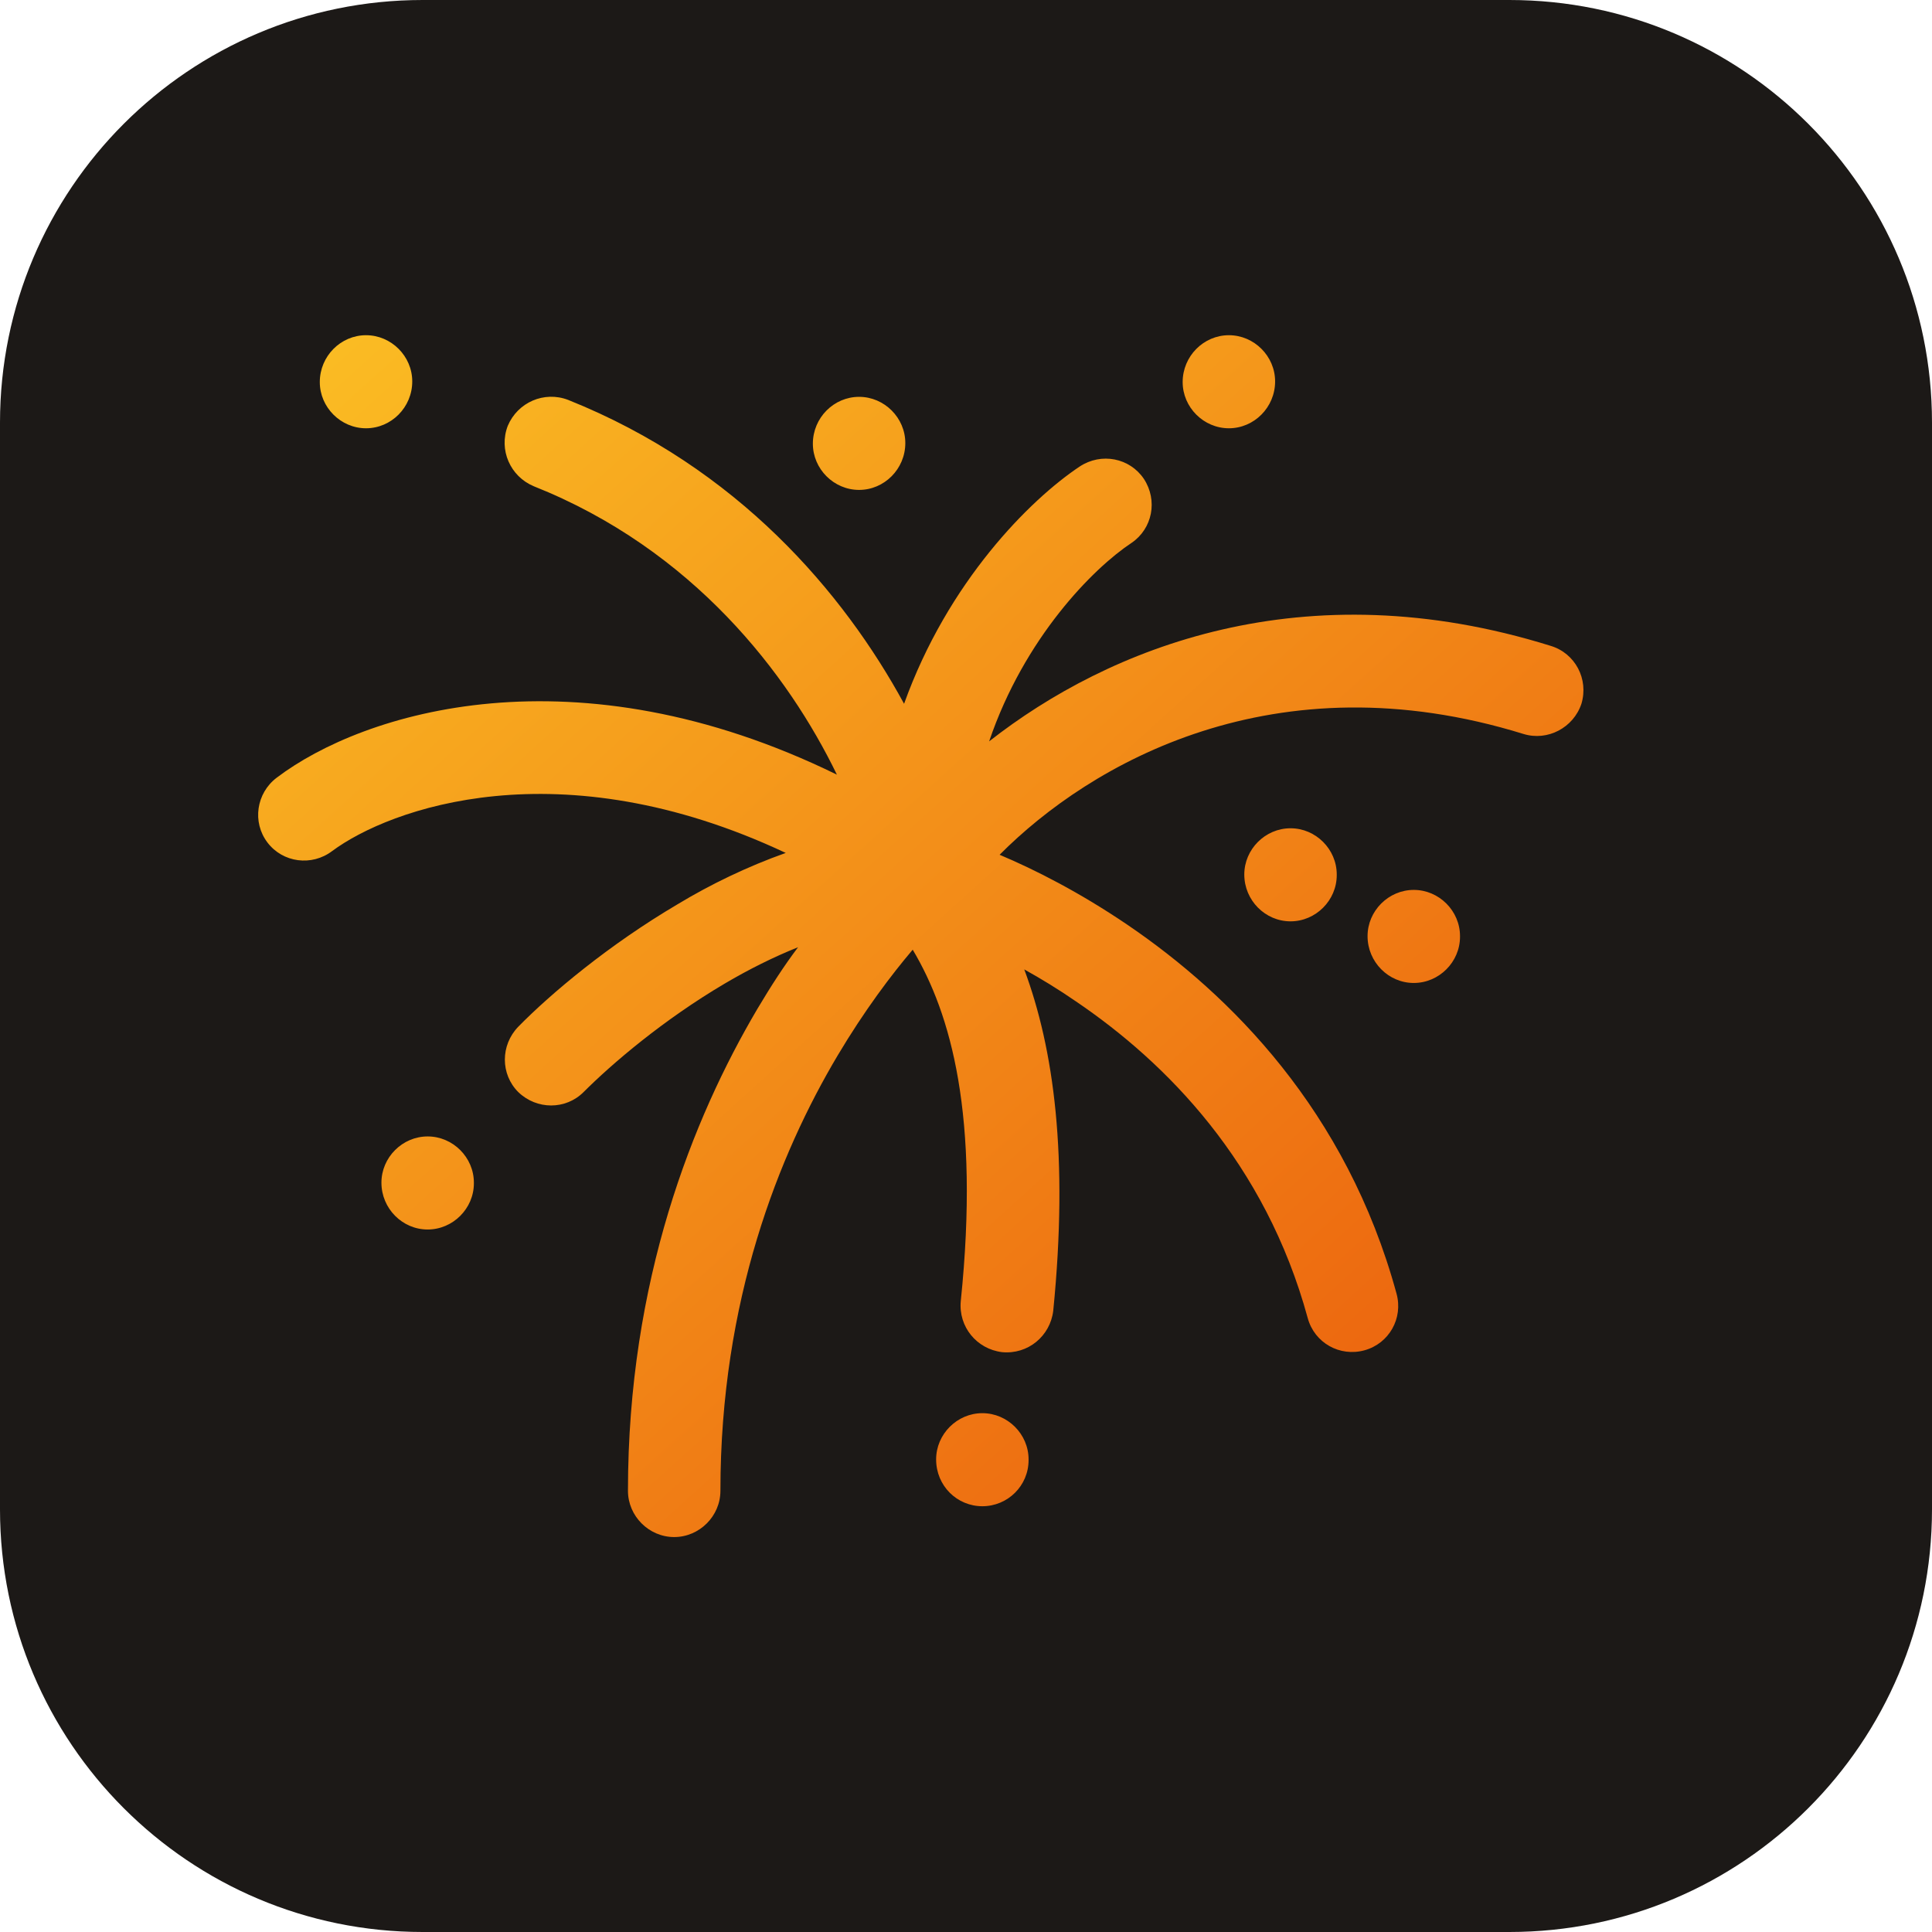
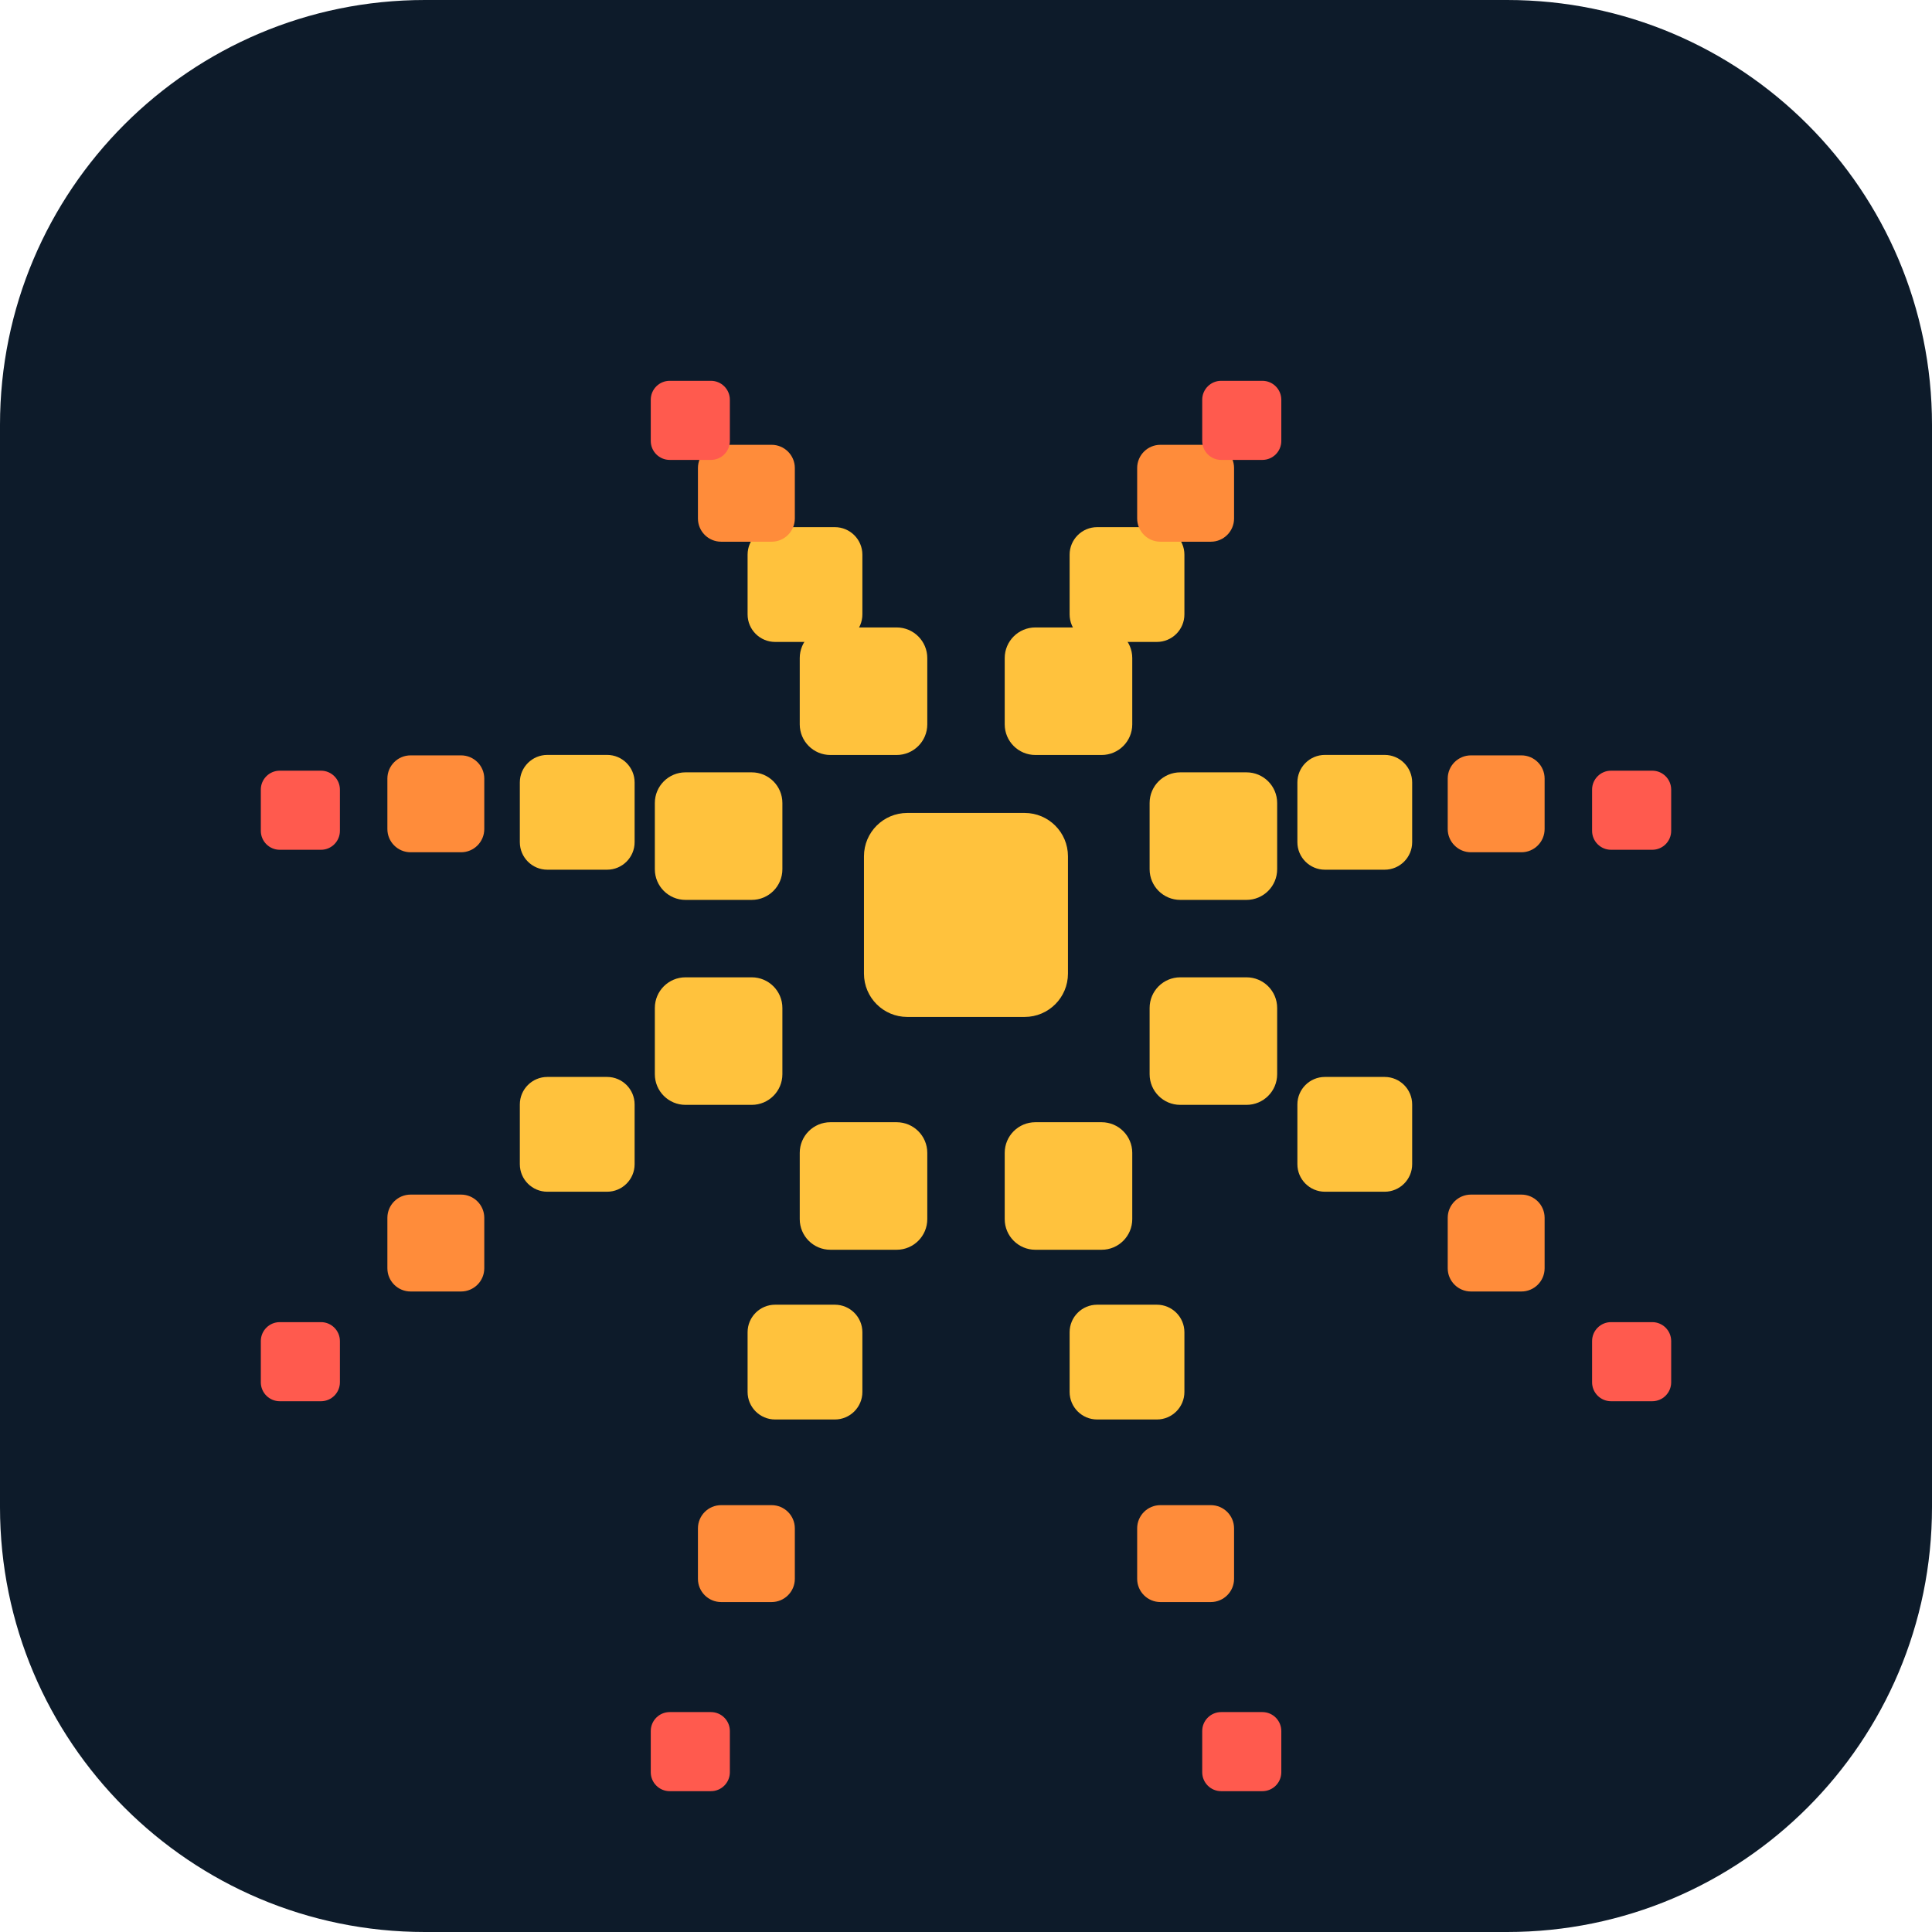
- <svg xmlns="http://www.w3.org/2000/svg" width="256" height="256" viewBox="0 0 256 256">
-   <defs>
-     <linearGradient id="ember" x1="0" y1="0" x2="1" y2="1">
-       <stop offset="0" stop-color="#FBBF24" />
-       <stop offset="1" stop-color="#EA580C" />
-     </linearGradient>
-   </defs>
-   <rect width="256" height="256" rx="56" fill="#1c1917" />
-   <g transform="translate(24 24) scale(8.1667)">
-     <path d="M17 2.5C17.41 2.5 17.75 2.84 17.75 3.25C17.75 3.67 17.41 4.01 17 4.01C16.59 4.01 16.25 3.67 16.25 3.26C16.25 2.84 16.59 2.5 17 2.5ZM6.28 3.55C5.89 3.4 5.46 3.59 5.3 3.97C5.15 4.36 5.34 4.79 5.72 4.95C8.31 5.98 9.85 8 10.64 9.63C6.39 7.55 2.96 8.61 1.55 9.68C1.22 9.93 1.15 10.4 1.4 10.73C1.65 11.06 2.12 11.12 2.45 10.87C3.38 10.18 6.13 9.17 9.81 10.9C9.19 11.12 8.59 11.41 8.06 11.73C6.94 12.39 6 13.18 5.47 13.72C5.18 14.02 5.18 14.49 5.47 14.78C5.77 15.07 6.24 15.07 6.53 14.78C6.99 14.32 7.82 13.61 8.82 13.02C9.21 12.79 9.61 12.59 10.01 12.43C9.79 12.72 9.57 13.06 9.35 13.43C8.3 15.21 7.25 17.84 7.25 21.25C7.25 21.66 7.59 22 8 22C8.41 22 8.75 21.66 8.75 21.25C8.75 18.16 9.7 15.79 10.65 14.19C11.09 13.45 11.53 12.87 11.87 12.47C12.49 13.51 12.96 15.16 12.65 18.17C12.61 18.59 12.91 18.95 13.32 19C13.74 19.04 14.1 18.74 14.15 18.33C14.4 15.82 14.16 14.08 13.68 12.79C13.95 12.94 14.23 13.11 14.52 13.31C15.98 14.3 17.59 15.92 18.28 18.45C18.39 18.85 18.8 19.08 19.2 18.97C19.6 18.86 19.83 18.45 19.72 18.05C18.91 15.08 17.02 13.2 15.36 12.07C14.58 11.54 13.85 11.17 13.28 10.93C14.75 9.45 17.74 7.72 21.78 8.97C22.17 9.09 22.59 8.87 22.72 8.48C22.84 8.08 22.62 7.66 22.22 7.54C18.21 6.29 15.05 7.57 13.11 9.09C13.68 7.41 14.8 6.28 15.42 5.87C15.76 5.64 15.85 5.18 15.62 4.83C15.39 4.49 14.93 4.4 14.58 4.63C13.77 5.17 12.44 6.5 11.73 8.48C10.75 6.68 9.03 4.65 6.28 3.55ZM13.75 20.74C13.75 20.33 13.41 19.99 13 19.99C12.59 19.99 12.25 20.33 12.25 20.74C12.25 21.17 12.59 21.5 13 21.5C13.41 21.5 13.75 21.17 13.75 20.75V20.74ZM20.75 12.25C20.75 11.84 20.41 11.5 20 11.5C19.59 11.5 19.25 11.84 19.25 12.25C19.25 12.67 19.59 13.01 20 13.01C20.41 13.01 20.75 12.67 20.75 12.26V12.25ZM11 3.5C11.41 3.5 11.75 3.84 11.75 4.25C11.75 4.67 11.41 5.01 11 5.01C10.59 5.01 10.25 4.67 10.25 4.26C10.25 3.84 10.59 3.5 11 3.5ZM18.75 11.25C18.75 10.84 18.41 10.5 18 10.5C17.59 10.5 17.25 10.84 17.25 11.25C17.25 11.67 17.59 12.01 18 12.01C18.41 12.01 18.75 11.67 18.75 11.26V11.25ZM3 2.5C3.41 2.5 3.75 2.84 3.75 3.25C3.75 3.67 3.41 4.01 3 4.01C2.59 4.01 2.25 3.67 2.25 3.26C2.25 2.84 2.59 2.5 3 2.5ZM4.75 16.25C4.75 15.84 4.41 15.5 4 15.5C3.59 15.5 3.25 15.84 3.25 16.25C3.25 16.67 3.59 17.01 4 17.01C4.41 17.01 4.75 16.67 4.75 16.26V16.25Z" fill="url(#ember)" fill-rule="evenodd" />
-   </g>
+ <svg xmlns="http://www.w3.org/2000/svg" width="256" height="256" viewBox="0 0 256 256" role="img" aria-label="Aludra">
+   <rect width="256" height="256" rx="56.3" fill="#0D1B2A" />
+   <rect x="114.48" y="107.72" width="27.03" height="27.03" rx="5.74" fill="#FFC23D" />
+   <rect x="133.13" y="83.14" width="16.90" height="16.90" rx="4.06" fill="#FFC23D" />
+   <rect x="141.73" y="69.85" width="15.21" height="15.21" rx="3.65" fill="#FFC23D" />
+   <rect x="150.68" y="58.94" width="12.84" height="12.84" rx="3.08" fill="#FF8C3A" />
+   <rect x="159.30" y="50.46" width="10.48" height="10.48" rx="2.51" fill="#FF5A4E" />
+   <rect x="152.33" y="102.34" width="16.90" height="16.90" rx="4.06" fill="#FFC23D" />
+   <rect x="171.91" y="100.03" width="15.21" height="15.21" rx="3.65" fill="#FFC23D" />
+   <rect x="191.83" y="100.09" width="12.84" height="12.84" rx="3.08" fill="#FF8C3A" />
+   <rect x="210.96" y="102.12" width="10.48" height="10.48" rx="2.51" fill="#FF5A4E" />
+   <rect x="152.33" y="129.50" width="16.90" height="16.90" rx="4.06" fill="#FFC23D" />
+   <rect x="171.91" y="142.70" width="15.21" height="15.21" rx="3.65" fill="#FFC23D" />
+   <rect x="191.83" y="158.29" width="12.84" height="12.84" rx="3.08" fill="#FF8C3A" />
+   <rect x="210.96" y="175.19" width="10.48" height="10.48" rx="2.51" fill="#FF5A4E" />
+   <rect x="133.13" y="148.70" width="16.90" height="16.90" rx="4.06" fill="#FFC23D" />
+   <rect x="141.73" y="172.88" width="15.21" height="15.21" rx="3.65" fill="#FFC23D" />
+   <rect x="150.68" y="199.44" width="12.84" height="12.84" rx="3.08" fill="#FF8C3A" />
+   <rect x="159.30" y="226.86" width="10.48" height="10.48" rx="2.51" fill="#FF5A4E" />
+   <rect x="105.97" y="148.70" width="16.90" height="16.90" rx="4.06" fill="#FFC23D" />
+   <rect x="99.06" y="172.88" width="15.21" height="15.21" rx="3.65" fill="#FFC23D" />
+   <rect x="92.48" y="199.44" width="12.84" height="12.84" rx="3.08" fill="#FF8C3A" />
+   <rect x="86.23" y="226.86" width="10.48" height="10.48" rx="2.51" fill="#FF5A4E" />
+   <rect x="86.77" y="129.50" width="16.90" height="16.90" rx="4.06" fill="#FFC23D" />
+   <rect x="68.88" y="142.70" width="15.21" height="15.21" rx="3.65" fill="#FFC23D" />
+   <rect x="51.33" y="158.29" width="12.84" height="12.84" rx="3.08" fill="#FF8C3A" />
+   <rect x="34.56" y="175.19" width="10.48" height="10.48" rx="2.51" fill="#FF5A4E" />
+   <rect x="86.77" y="102.34" width="16.90" height="16.90" rx="4.06" fill="#FFC23D" />
+   <rect x="68.88" y="100.03" width="15.21" height="15.21" rx="3.65" fill="#FFC23D" />
+   <rect x="51.33" y="100.09" width="12.84" height="12.84" rx="3.08" fill="#FF8C3A" />
+   <rect x="34.56" y="102.12" width="10.48" height="10.48" rx="2.51" fill="#FF5A4E" />
+   <rect x="105.97" y="83.14" width="16.90" height="16.90" rx="4.06" fill="#FFC23D" />
+   <rect x="99.06" y="69.85" width="15.21" height="15.21" rx="3.65" fill="#FFC23D" />
+   <rect x="92.48" y="58.94" width="12.84" height="12.84" rx="3.08" fill="#FF8C3A" />
+   <rect x="86.23" y="50.46" width="10.48" height="10.48" rx="2.51" fill="#FF5A4E" />
</svg>
